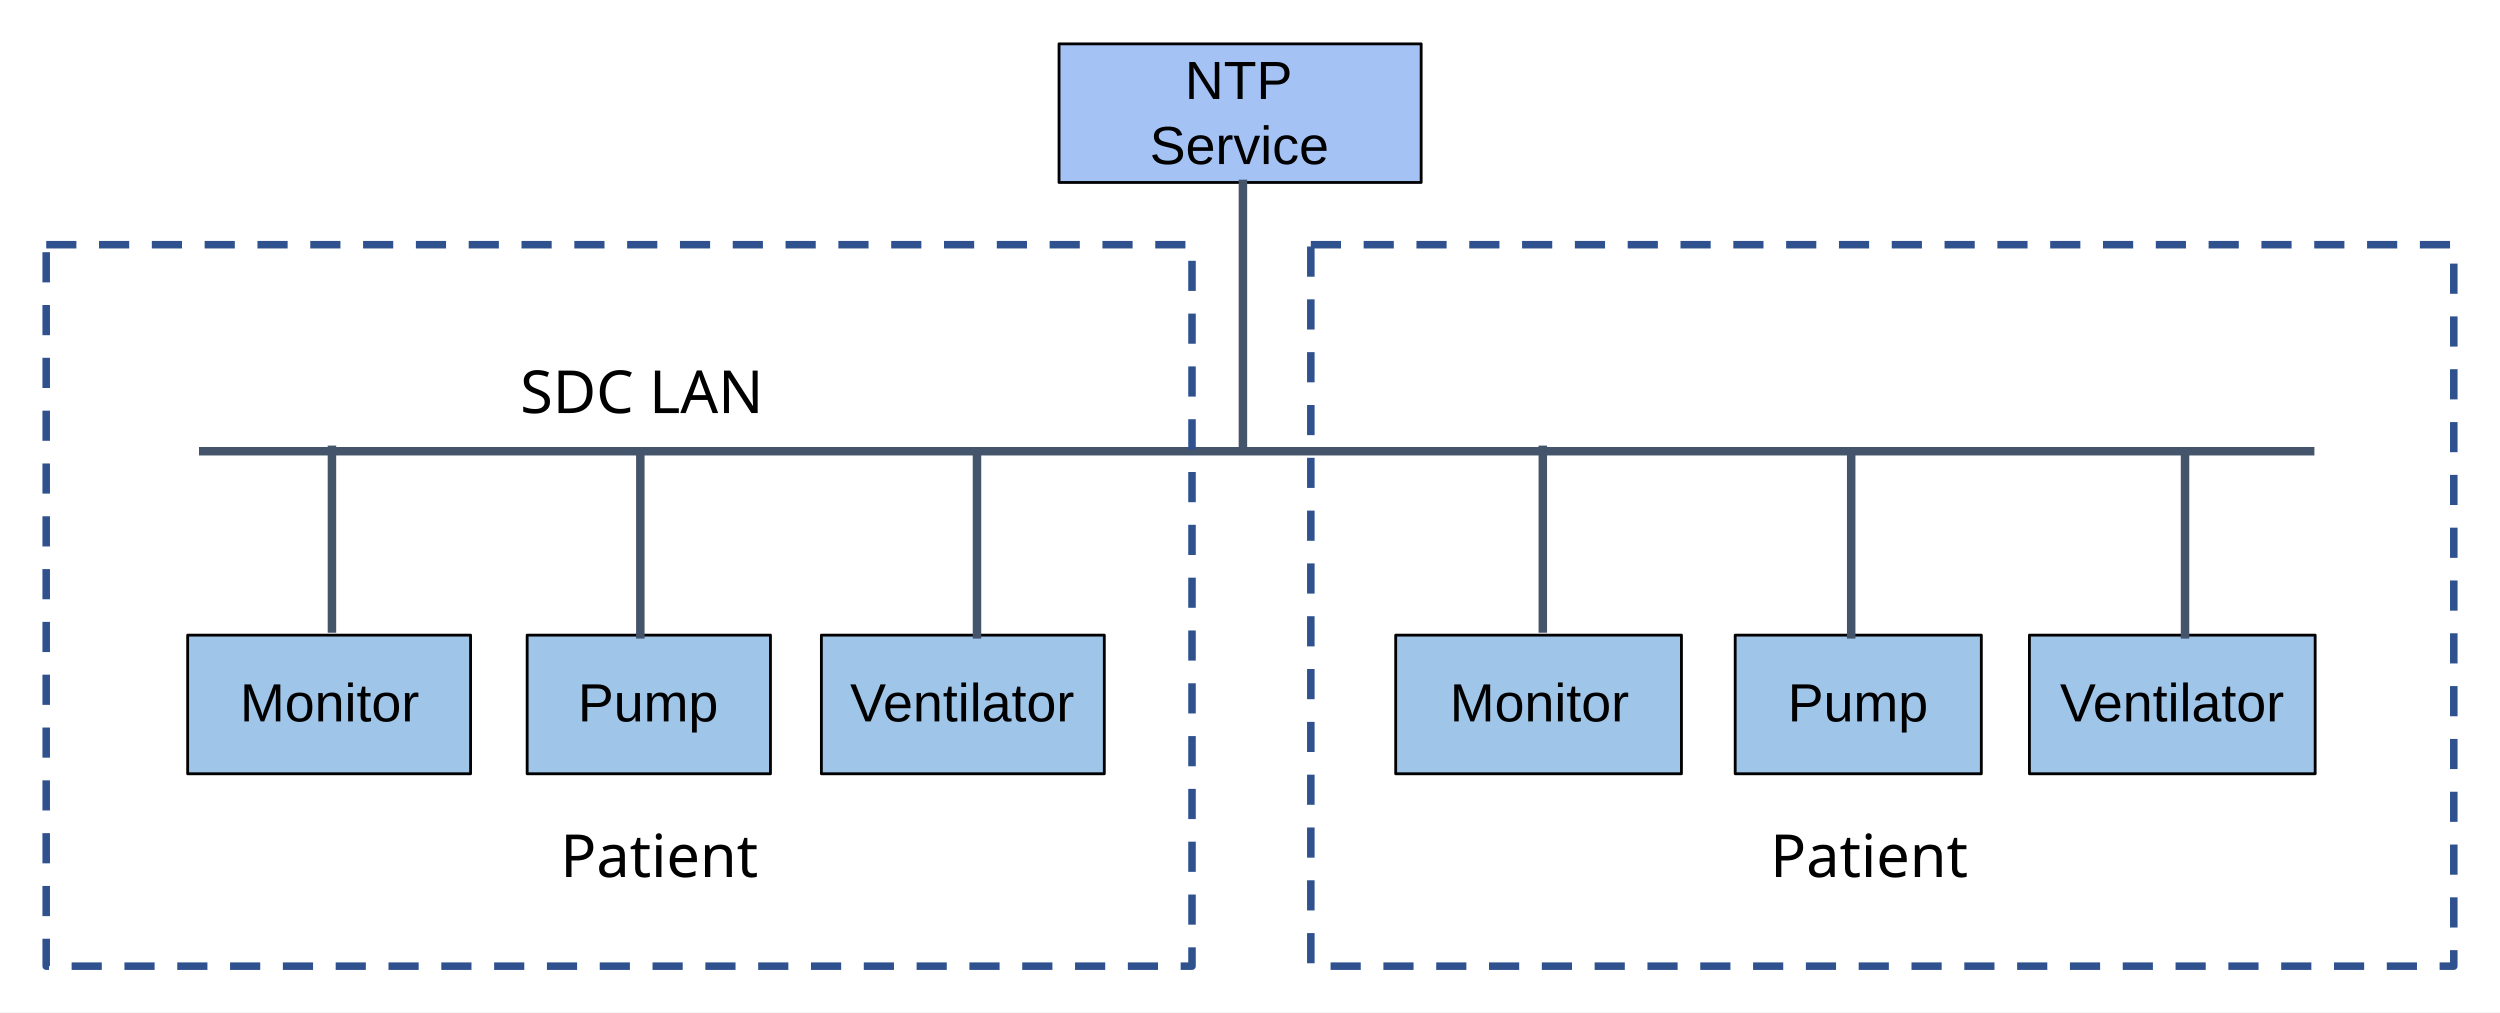
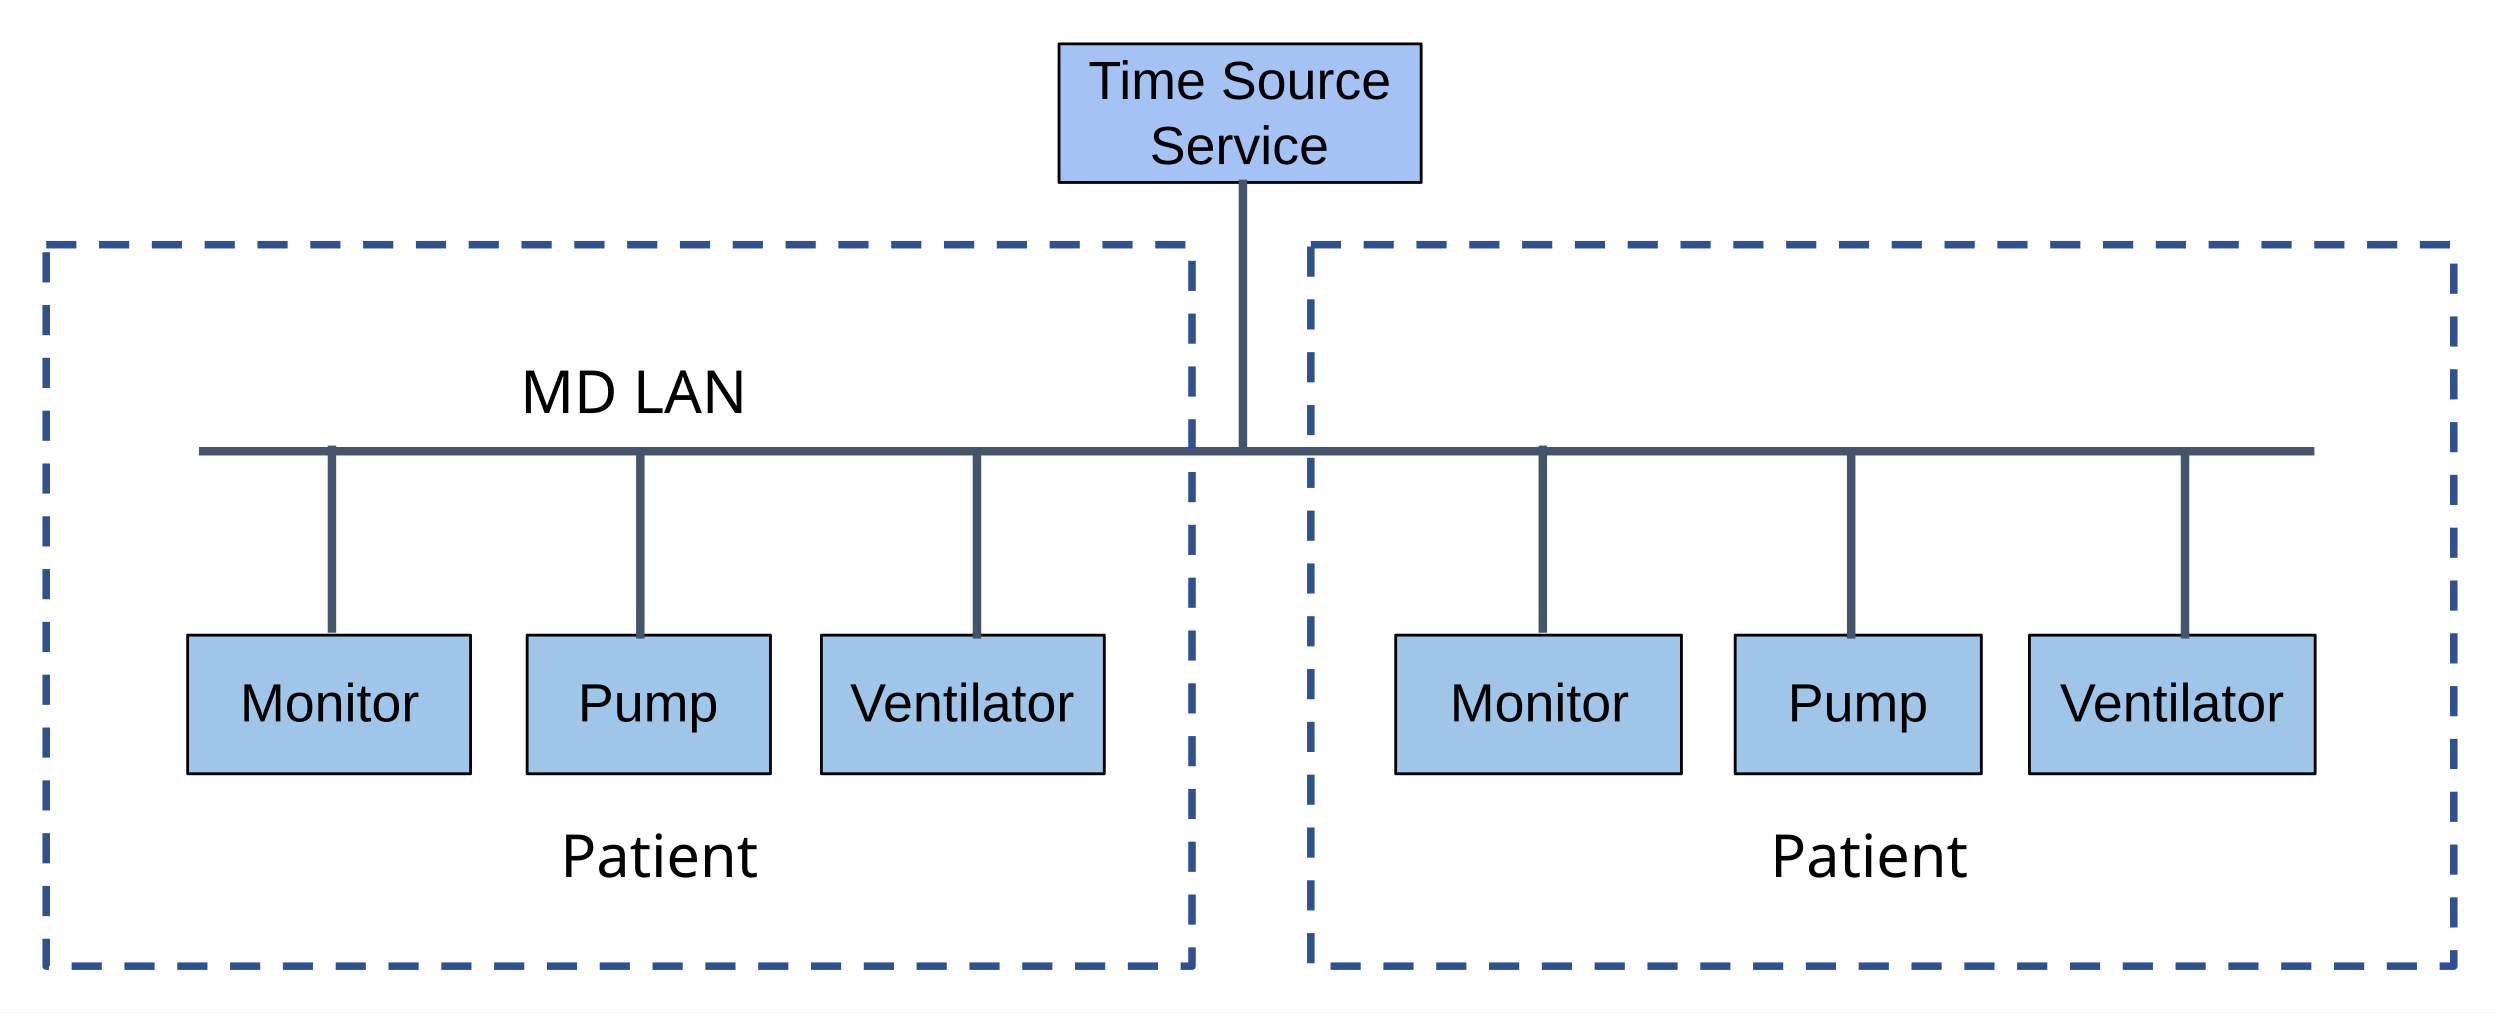
<svg xmlns="http://www.w3.org/2000/svg" width="883.667" height="357.833" overflow="hidden" version="1.1" id="svg67">
  <defs id="defs5">
    <clipPath id="clip0">
      <rect x="0" y="0" width="1280" height="720" id="rect2" />
    </clipPath>
  </defs>
  <g clip-path="url(#clip0)" id="g65" transform="translate(-182.1667,-247)">
-     <rect style="fill:#ffffff" id="rect137" width="959.419" height="435.572" x="155.452" y="226.093" />
+     <rect style="fill:#ffffff" id="rect137" width="946.642" height="433.249" x="151.967" y="207.508" />
    <text font-family="Calibri, Calibri_MSFontService, sans-serif" font-weight="400" font-size="21px" transform="translate(380.25,557)" id="text9">Patient</text>
    <rect x="556.5" y="262.5" width="128" height="49" stroke="#000000" stroke-linejoin="round" stroke-miterlimit="10" fill="#a4c2f4" id="rect11" />
-     <text font-family="Arial, Arial_MSFontService, sans-serif" font-weight="400" font-size="19px" transform="translate(600.976,282)" id="text15">NTP<tspan font-size="19px" x="-12.42" y="23" id="tspan13">Service</tspan>
-     </text>
+     <text font-family="Arial, Arial_MSFontService, sans-serif" font-weight="400" font-size="19px" transform="translate(566.889,282)" id="text13">Time Source</text>
+     <text font-family="Arial, Arial_MSFontService, sans-serif" font-weight="400" font-size="19px" transform="translate(588.556,305)" id="text15">Service</text>
    <rect x="248.5" y="471.5" width="100" height="49" stroke="#000000" stroke-linejoin="round" stroke-miterlimit="10" fill="#9fc5e8" id="rect17" />
    <text font-family="Arial, Arial_MSFontService, sans-serif" font-weight="400" font-size="19px" transform="translate(266.992,502)" id="text19">Monitor</text>
    <rect x="368.5" y="471.5" width="86" height="49" stroke="#000000" stroke-linejoin="round" stroke-miterlimit="10" fill="#9fc5e8" id="rect21" />
    <text font-family="Arial, Arial_MSFontService, sans-serif" font-weight="400" font-size="19px" transform="translate(386.431,502)" id="text23">Pump</text>
    <rect x="472.5" y="471.5" width="100" height="49" stroke="#000000" stroke-linejoin="round" stroke-miterlimit="10" fill="#9fc5e8" id="rect25" />
    <text font-family="Arial, Arial_MSFontService, sans-serif" font-weight="400" font-size="19px" transform="translate(482.659,502)" id="text27">Ventilator</text>
    <path d="m 252.5,406.5 h 747.73" stroke="#44546a" stroke-width="3" stroke-linejoin="round" stroke-miterlimit="10" fill="none" fill-rule="evenodd" id="path29" />
    <path d="M 299.5,470.642 V 404.5" stroke="#44546a" stroke-width="3" stroke-linejoin="round" stroke-miterlimit="10" fill="none" fill-rule="evenodd" id="path31" />
    <path d="M 0,0 1.04987e-4,67.213" stroke="#44546a" stroke-width="3" stroke-linejoin="round" stroke-miterlimit="10" fill="none" fill-rule="evenodd" transform="matrix(1,0,0,-1,408.5,472.713)" id="path33" />
    <path d="M 527.5,472.713 V 405.5" stroke="#44546a" stroke-width="3" stroke-linejoin="round" stroke-miterlimit="10" fill="none" fill-rule="evenodd" id="path35" />
-     <text font-family="Calibri, Calibri_MSFontService, sans-serif" font-weight="400" font-size="21px" transform="translate(366.031,393)" id="text39">SDC LAN<tspan font-size="21px" x="441.855" y="164" id="tspan37">Patient</tspan>
-     </text>
+     <text font-family="Calibri, Calibri_MSFontService, sans-serif" font-weight="400" font-size="21px" transform="translate(366.031,393)" id="text37">MD LAN</text>
+     <text font-family="Calibri, Calibri_MSFontService, sans-serif" font-weight="400" font-size="21px" transform="translate(807.887,557)" id="text39">Patient</text>
    <rect x="675.5" y="471.5" width="101" height="49" stroke="#000000" stroke-linejoin="round" stroke-miterlimit="10" fill="#9fc5e8" id="rect41" />
    <text font-family="Arial, Arial_MSFontService, sans-serif" font-weight="400" font-size="19px" transform="translate(694.629,502)" id="text43">Monitor</text>
    <rect x="795.5" y="471.5" width="87" height="49" stroke="#000000" stroke-linejoin="round" stroke-miterlimit="10" fill="#9fc5e8" id="rect45" />
    <text font-family="Arial, Arial_MSFontService, sans-serif" font-weight="400" font-size="19px" transform="translate(814.067,502)" id="text47">Pump</text>
    <rect x="899.5" y="471.5" width="101" height="49" stroke="#000000" stroke-linejoin="round" stroke-miterlimit="10" fill="#9fc5e8" id="rect49" />
    <text font-family="Arial, Arial_MSFontService, sans-serif" font-weight="400" font-size="19px" transform="translate(910.295,502)" id="text51">Ventilator</text>
    <path d="M 727.5,470.642 V 404.5" stroke="#44546a" stroke-width="3" stroke-linejoin="round" stroke-miterlimit="10" fill="none" fill-rule="evenodd" id="path53" />
    <path d="M 0,0 1.04987e-4,67.213" stroke="#44546a" stroke-width="3" stroke-linejoin="round" stroke-miterlimit="10" fill="none" fill-rule="evenodd" transform="matrix(1,0,0,-1,836.5,472.713)" id="path55" />
    <path d="M 954.5,472.713 V 405.5" stroke="#44546a" stroke-width="3" stroke-linejoin="round" stroke-miterlimit="10" fill="none" fill-rule="evenodd" id="path57" />
    <path d="M 0,0 1.04987e-4,96.9" stroke="#44546a" stroke-width="3" stroke-linejoin="round" stroke-miterlimit="10" fill="none" fill-rule="evenodd" transform="matrix(1,0,0,-1,621.5,407.4)" id="path59" />
    <rect x="198.5" y="333.5" width="405" height="255" stroke="#2f528f" stroke-width="2.667" stroke-linejoin="round" stroke-miterlimit="10" stroke-dasharray="10.667, 8" fill="none" id="rect61" />
    <rect x="645.5" y="333.5" width="404" height="255" stroke="#2f528f" stroke-width="2.667" stroke-linejoin="round" stroke-miterlimit="10" stroke-dasharray="10.667, 8" fill="none" id="rect63" />
  </g>
</svg>
